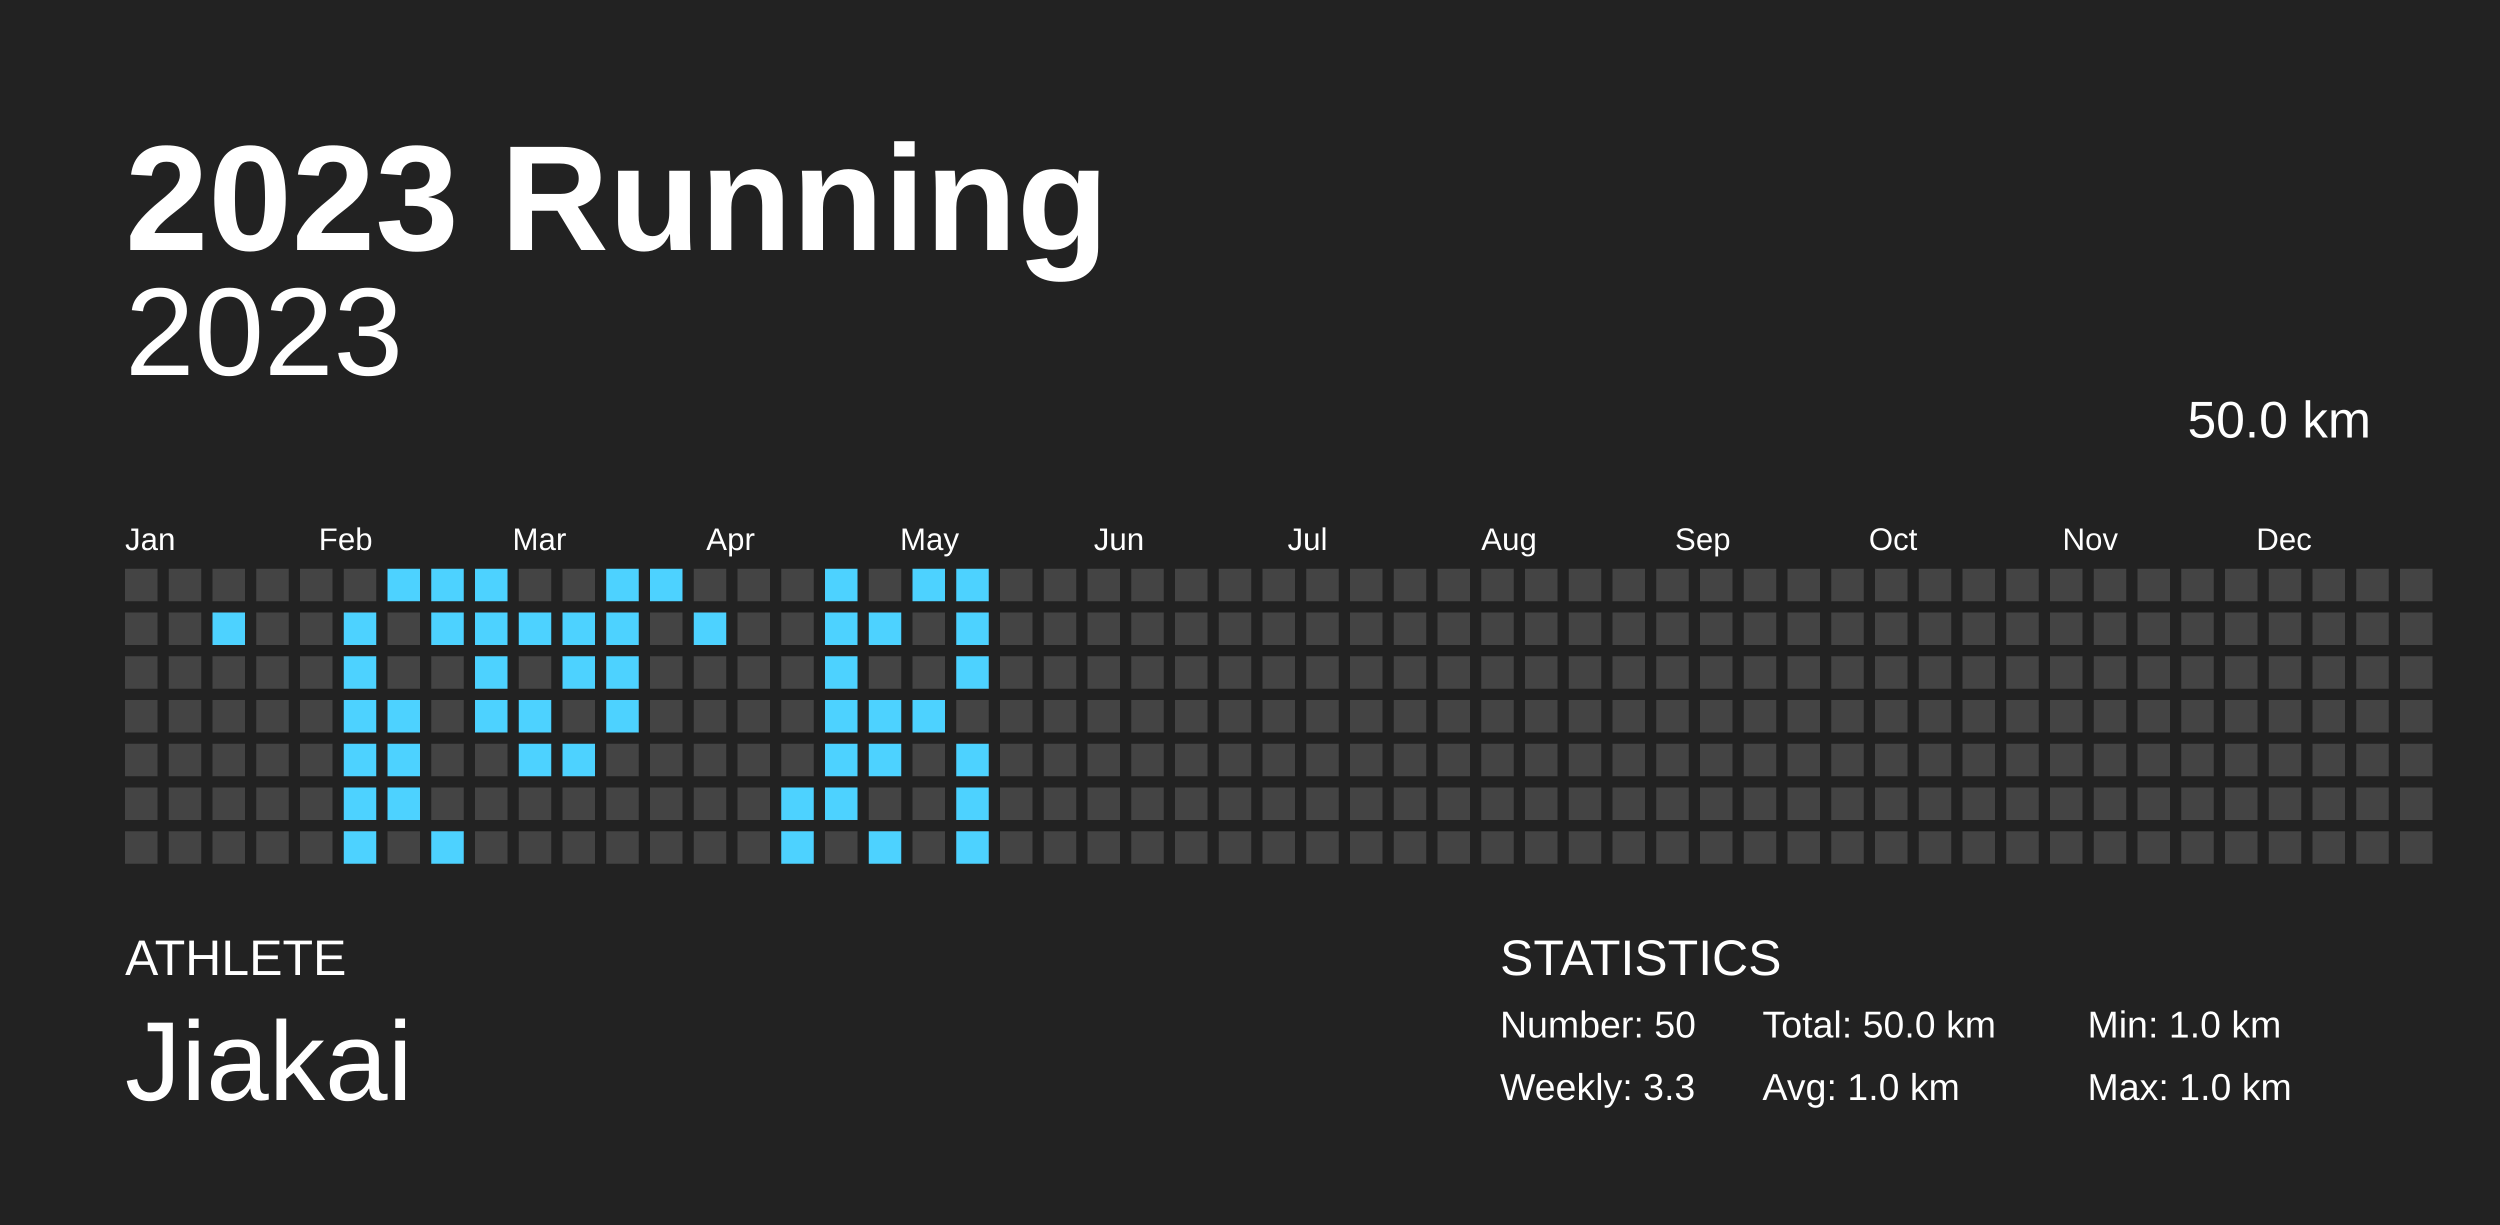
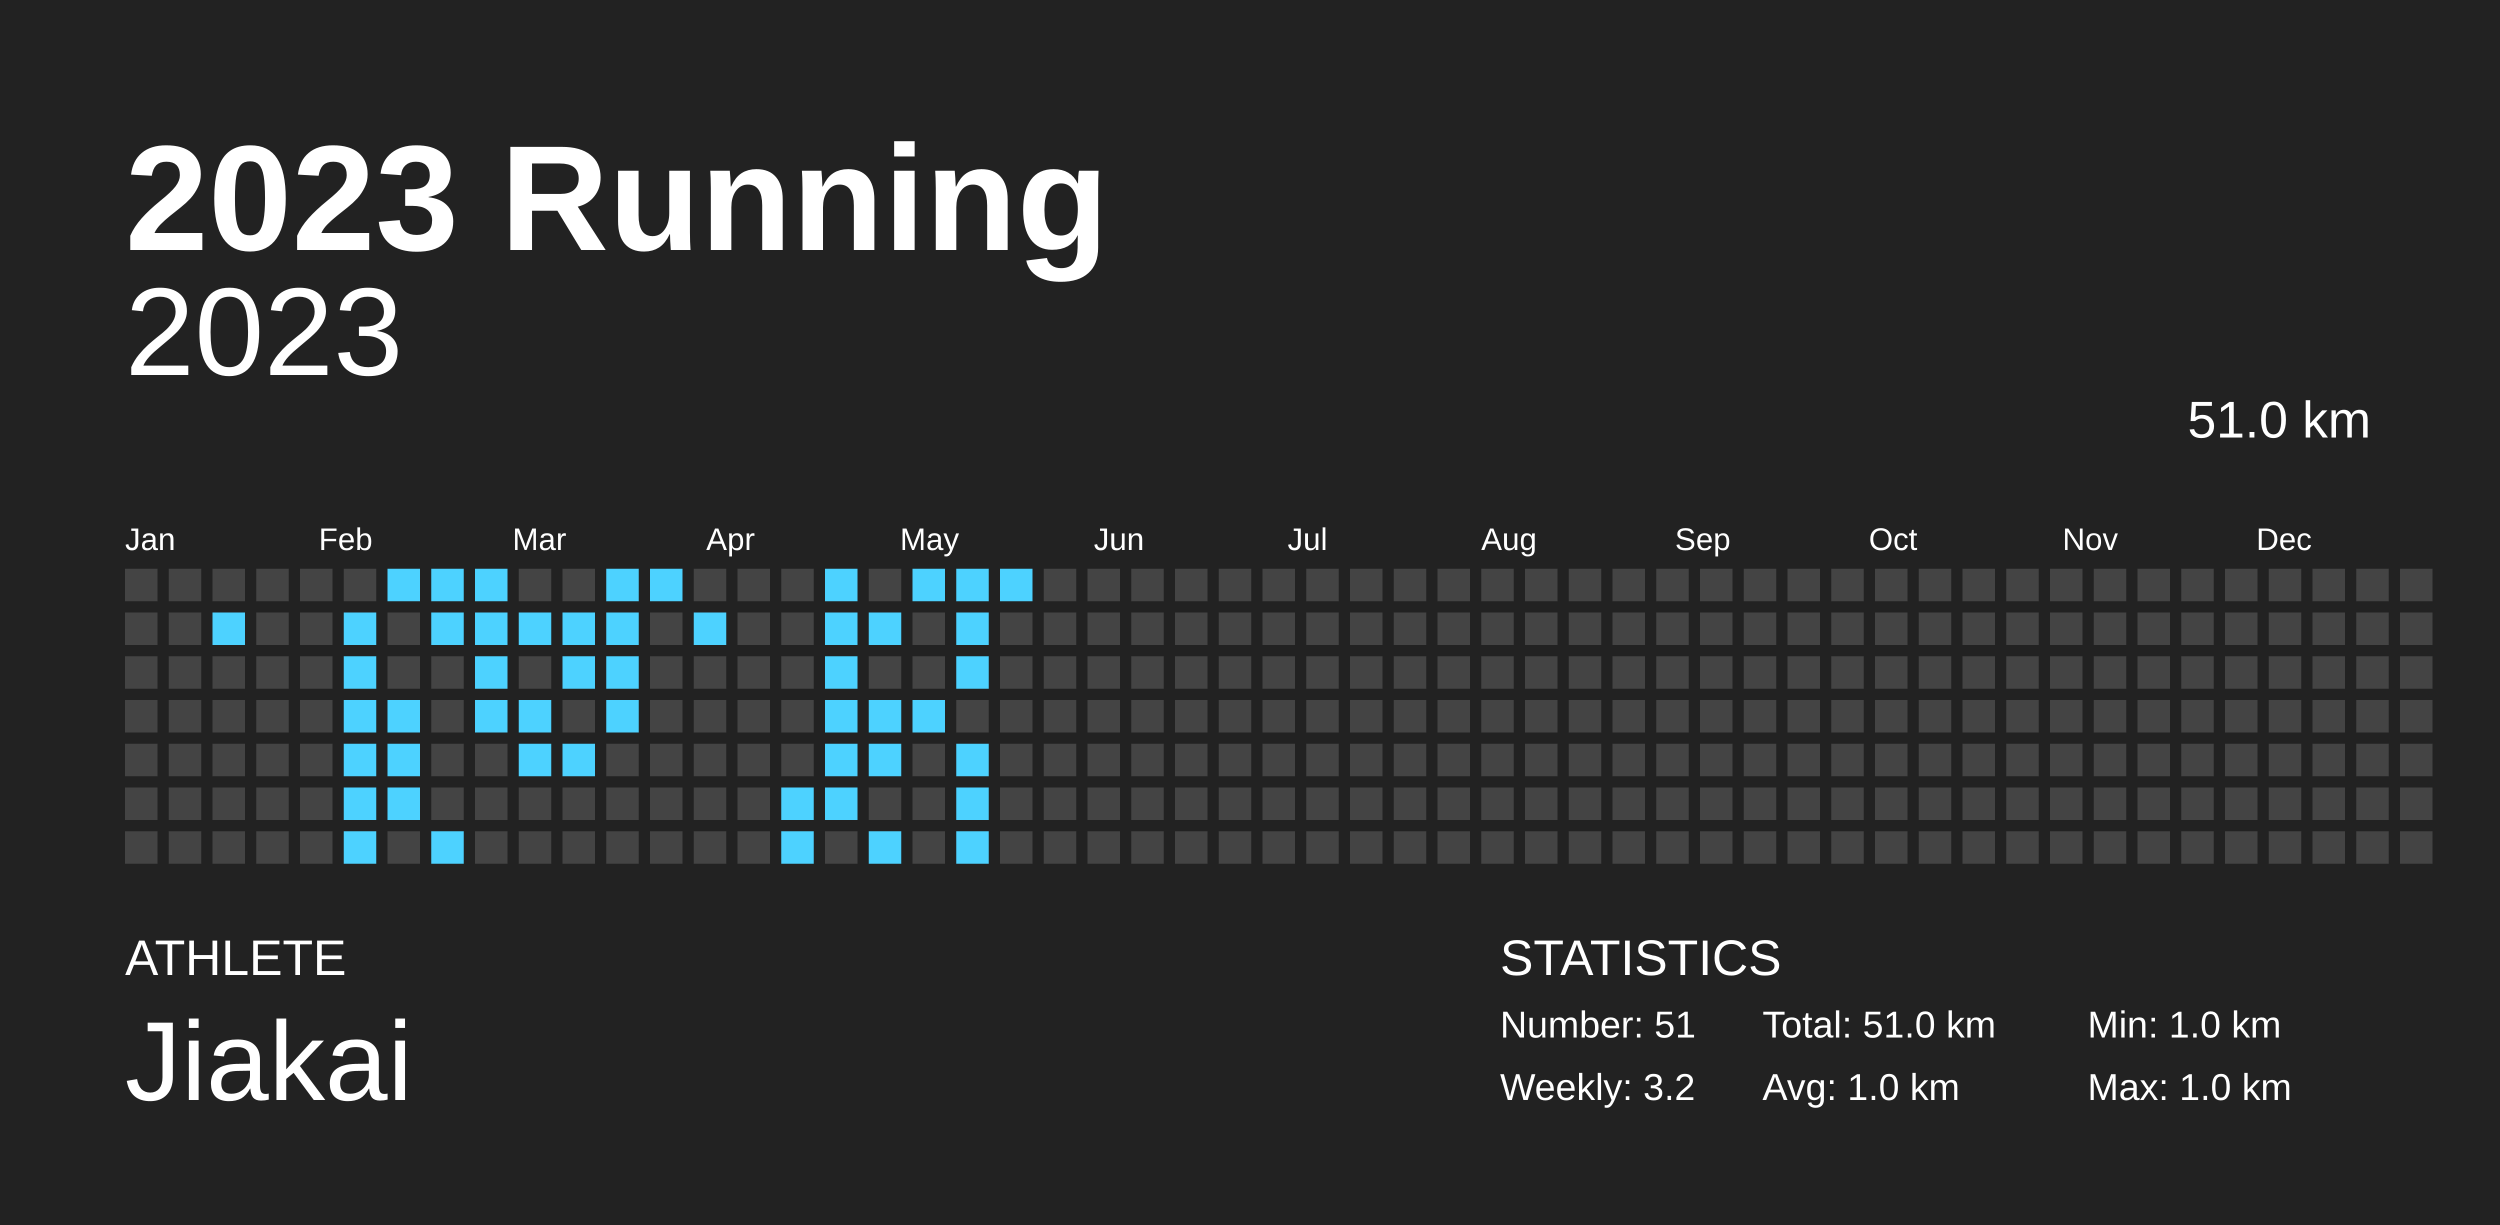
<svg xmlns="http://www.w3.org/2000/svg" baseProfile="full" height="98mm" version="1.1" viewBox="0,0,200,98" width="200mm">
  <defs />
  <rect fill="#222222" height="98" width="200" x="0" y="0" />
  <text fill="#FFFFFF" style="font-size:12px; font-family:Arial; font-weight:bold;" x="10" y="20">2023 Running</text>
  <text fill="#FFFFFF" style="font-size:4px; font-family:Arial" x="10" y="78">ATHLETE</text>
  <text fill="#FFFFFF" style="font-size:9px; font-family:Arial" x="10" y="88">Jiakai</text>
  <text fill="#FFFFFF" style="font-size:4px; font-family:Arial" x="120" y="78">STATISTICS</text>
-   <text fill="#FFFFFF" style="font-size:3px; font-family:Arial" x="120" y="83">Number: 50</text>
-   <text fill="#FFFFFF" style="font-size:3px; font-family:Arial" x="120" y="88">Weekly: 3.3</text>
-   <text fill="#FFFFFF" style="font-size:3px; font-family:Arial" x="141" y="83">Total: 50.0 km</text>
+   <text fill="#FFFFFF" style="font-size:3px; font-family:Arial" x="120" y="83">Number: 51</text>
+   <text fill="#FFFFFF" style="font-size:3px; font-family:Arial" x="120" y="88">Weekly: 3.2</text>
+   <text fill="#FFFFFF" style="font-size:3px; font-family:Arial" x="141" y="83">Total: 51.0 km</text>
  <text fill="#FFFFFF" style="font-size:3px; font-family:Arial" x="141" y="88">Avg: 1.0 km</text>
  <text fill="#FFFFFF" style="font-size:3px; font-family:Arial" x="167" y="83">Min: 1.0 km</text>
  <text fill="#FFFFFF" style="font-size:3px; font-family:Arial" x="167" y="88">Max: 1.0 km</text>
  <text alignment-baseline="hanging" fill="#FFFFFF" style="font-size:10.0px; font-family:Arial;" x="10" y="30">2023</text>
-   <text alignment-baseline="hanging" fill="#FFFFFF" style="font-size:4.125px; font-family:Arial;" x="175" y="35">50.0 km</text>
+   <text alignment-baseline="hanging" fill="#FFFFFF" style="font-size:4.125px; font-family:Arial;" x="175" y="35">51.0 km</text>
  <text fill="#FFFFFF" style="font-size:2.5px; font-family:Arial" x="10.0" y="44">Jan</text>
  <text fill="#FFFFFF" style="font-size:2.5px; font-family:Arial" x="25.5" y="44">Feb</text>
  <text fill="#FFFFFF" style="font-size:2.5px; font-family:Arial" x="41.0" y="44">Mar</text>
  <text fill="#FFFFFF" style="font-size:2.5px; font-family:Arial" x="56.5" y="44">Apr</text>
  <text fill="#FFFFFF" style="font-size:2.5px; font-family:Arial" x="72.0" y="44">May</text>
  <text fill="#FFFFFF" style="font-size:2.5px; font-family:Arial" x="87.5" y="44">Jun</text>
  <text fill="#FFFFFF" style="font-size:2.5px; font-family:Arial" x="103.0" y="44">Jul</text>
  <text fill="#FFFFFF" style="font-size:2.5px; font-family:Arial" x="118.5" y="44">Aug</text>
  <text fill="#FFFFFF" style="font-size:2.5px; font-family:Arial" x="134.0" y="44">Sep</text>
  <text fill="#FFFFFF" style="font-size:2.5px; font-family:Arial" x="149.5" y="44">Oct</text>
  <text fill="#FFFFFF" style="font-size:2.5px; font-family:Arial" x="165.0" y="44">Nov</text>
  <text fill="#FFFFFF" style="font-size:2.5px; font-family:Arial" x="180.5" y="44">Dec</text>
  <rect fill="#444444" height="2.6" width="2.6" x="10.0" y="45.5" />
  <rect fill="#444444" height="2.6" width="2.6" x="10.0" y="49.0" />
  <rect fill="#444444" height="2.6" width="2.6" x="10.0" y="52.5" />
  <rect fill="#444444" height="2.6" width="2.6" x="10.0" y="56.0" />
  <rect fill="#444444" height="2.6" width="2.6" x="10.0" y="59.5" />
  <rect fill="#444444" height="2.6" width="2.6" x="10.0" y="63.0" />
  <rect fill="#444444" height="2.6" width="2.6" x="10.0" y="66.5" />
  <rect fill="#444444" height="2.6" width="2.6" x="13.5" y="45.5" />
  <rect fill="#444444" height="2.6" width="2.6" x="13.5" y="49.0" />
  <rect fill="#444444" height="2.6" width="2.6" x="13.5" y="52.5" />
  <rect fill="#444444" height="2.6" width="2.6" x="13.5" y="56.0" />
  <rect fill="#444444" height="2.6" width="2.6" x="13.5" y="59.5" />
  <rect fill="#444444" height="2.6" width="2.6" x="13.5" y="63.0" />
  <rect fill="#444444" height="2.6" width="2.6" x="13.5" y="66.5" />
  <rect fill="#444444" height="2.6" width="2.6" x="17.0" y="45.5" />
  <rect fill="#4DD2FF" height="2.6" width="2.6" x="17.0" y="49.0" />
  <rect fill="#444444" height="2.6" width="2.6" x="17.0" y="52.5" />
  <rect fill="#444444" height="2.6" width="2.6" x="17.0" y="56.0" />
  <rect fill="#444444" height="2.6" width="2.6" x="17.0" y="59.5" />
  <rect fill="#444444" height="2.6" width="2.6" x="17.0" y="63.0" />
  <rect fill="#444444" height="2.6" width="2.6" x="17.0" y="66.5" />
  <rect fill="#444444" height="2.6" width="2.6" x="20.5" y="45.5" />
  <rect fill="#444444" height="2.6" width="2.6" x="20.5" y="49.0" />
  <rect fill="#444444" height="2.6" width="2.6" x="20.5" y="52.5" />
  <rect fill="#444444" height="2.6" width="2.6" x="20.5" y="56.0" />
  <rect fill="#444444" height="2.6" width="2.6" x="20.5" y="59.5" />
  <rect fill="#444444" height="2.6" width="2.6" x="20.5" y="63.0" />
  <rect fill="#444444" height="2.6" width="2.6" x="20.5" y="66.5" />
  <rect fill="#444444" height="2.6" width="2.6" x="24.0" y="45.5" />
  <rect fill="#444444" height="2.6" width="2.6" x="24.0" y="49.0" />
  <rect fill="#444444" height="2.6" width="2.6" x="24.0" y="52.5" />
  <rect fill="#444444" height="2.6" width="2.6" x="24.0" y="56.0" />
  <rect fill="#444444" height="2.6" width="2.6" x="24.0" y="59.5" />
  <rect fill="#444444" height="2.6" width="2.6" x="24.0" y="63.0" />
  <rect fill="#444444" height="2.6" width="2.6" x="24.0" y="66.5" />
  <rect fill="#444444" height="2.6" width="2.6" x="27.5" y="45.5" />
  <rect fill="#4DD2FF" height="2.6" width="2.6" x="27.5" y="49.0" />
  <rect fill="#4DD2FF" height="2.6" width="2.6" x="27.5" y="52.5" />
  <rect fill="#4DD2FF" height="2.6" width="2.6" x="27.5" y="56.0" />
  <rect fill="#4DD2FF" height="2.6" width="2.6" x="27.5" y="59.5" />
  <rect fill="#4DD2FF" height="2.6" width="2.6" x="27.5" y="63.0" />
  <rect fill="#4DD2FF" height="2.6" width="2.6" x="27.5" y="66.5" />
  <rect fill="#4DD2FF" height="2.6" width="2.6" x="31.0" y="45.5" />
  <rect fill="#444444" height="2.6" width="2.6" x="31.0" y="49.0" />
  <rect fill="#444444" height="2.6" width="2.6" x="31.0" y="52.5" />
  <rect fill="#4DD2FF" height="2.6" width="2.6" x="31.0" y="56.0" />
  <rect fill="#4DD2FF" height="2.6" width="2.6" x="31.0" y="59.5" />
  <rect fill="#4DD2FF" height="2.6" width="2.6" x="31.0" y="63.0" />
  <rect fill="#444444" height="2.6" width="2.6" x="31.0" y="66.5" />
  <rect fill="#4DD2FF" height="2.6" width="2.6" x="34.5" y="45.5" />
  <rect fill="#4DD2FF" height="2.6" width="2.6" x="34.5" y="49.0" />
  <rect fill="#444444" height="2.6" width="2.6" x="34.5" y="52.5" />
  <rect fill="#444444" height="2.6" width="2.6" x="34.5" y="56.0" />
  <rect fill="#444444" height="2.6" width="2.6" x="34.5" y="59.5" />
  <rect fill="#444444" height="2.6" width="2.6" x="34.5" y="63.0" />
  <rect fill="#4DD2FF" height="2.6" width="2.6" x="34.5" y="66.5" />
  <rect fill="#4DD2FF" height="2.6" width="2.6" x="38.0" y="45.5" />
  <rect fill="#4DD2FF" height="2.6" width="2.6" x="38.0" y="49.0" />
  <rect fill="#4DD2FF" height="2.6" width="2.6" x="38.0" y="52.5" />
  <rect fill="#4DD2FF" height="2.6" width="2.6" x="38.0" y="56.0" />
  <rect fill="#444444" height="2.6" width="2.6" x="38.0" y="59.5" />
  <rect fill="#444444" height="2.6" width="2.6" x="38.0" y="63.0" />
  <rect fill="#444444" height="2.6" width="2.6" x="38.0" y="66.5" />
  <rect fill="#444444" height="2.6" width="2.6" x="41.5" y="45.5" />
  <rect fill="#4DD2FF" height="2.6" width="2.6" x="41.5" y="49.0" />
  <rect fill="#444444" height="2.6" width="2.6" x="41.5" y="52.5" />
  <rect fill="#4DD2FF" height="2.6" width="2.6" x="41.5" y="56.0" />
  <rect fill="#4DD2FF" height="2.6" width="2.6" x="41.5" y="59.5" />
  <rect fill="#444444" height="2.6" width="2.6" x="41.5" y="63.0" />
  <rect fill="#444444" height="2.6" width="2.6" x="41.5" y="66.5" />
  <rect fill="#444444" height="2.6" width="2.6" x="45.0" y="45.5" />
  <rect fill="#4DD2FF" height="2.6" width="2.6" x="45.0" y="49.0" />
  <rect fill="#4DD2FF" height="2.6" width="2.6" x="45.0" y="52.5" />
  <rect fill="#444444" height="2.6" width="2.6" x="45.0" y="56.0" />
  <rect fill="#4DD2FF" height="2.6" width="2.6" x="45.0" y="59.5" />
  <rect fill="#444444" height="2.6" width="2.6" x="45.0" y="63.0" />
  <rect fill="#444444" height="2.6" width="2.6" x="45.0" y="66.5" />
  <rect fill="#4DD2FF" height="2.6" width="2.6" x="48.5" y="45.5" />
  <rect fill="#4DD2FF" height="2.6" width="2.6" x="48.5" y="49.0" />
  <rect fill="#4DD2FF" height="2.6" width="2.6" x="48.5" y="52.5" />
  <rect fill="#4DD2FF" height="2.6" width="2.6" x="48.5" y="56.0" />
  <rect fill="#444444" height="2.6" width="2.6" x="48.5" y="59.5" />
  <rect fill="#444444" height="2.6" width="2.6" x="48.5" y="63.0" />
  <rect fill="#444444" height="2.6" width="2.6" x="48.5" y="66.5" />
  <rect fill="#4DD2FF" height="2.6" width="2.6" x="52.0" y="45.5" />
  <rect fill="#444444" height="2.6" width="2.6" x="52.0" y="49.0" />
  <rect fill="#444444" height="2.6" width="2.6" x="52.0" y="52.5" />
  <rect fill="#444444" height="2.6" width="2.6" x="52.0" y="56.0" />
  <rect fill="#444444" height="2.6" width="2.6" x="52.0" y="59.5" />
  <rect fill="#444444" height="2.6" width="2.6" x="52.0" y="63.0" />
  <rect fill="#444444" height="2.6" width="2.6" x="52.0" y="66.5" />
  <rect fill="#444444" height="2.6" width="2.6" x="55.5" y="45.5" />
  <rect fill="#4DD2FF" height="2.6" width="2.6" x="55.5" y="49.0" />
  <rect fill="#444444" height="2.6" width="2.6" x="55.5" y="52.5" />
  <rect fill="#444444" height="2.6" width="2.6" x="55.5" y="56.0" />
  <rect fill="#444444" height="2.6" width="2.6" x="55.5" y="59.5" />
  <rect fill="#444444" height="2.6" width="2.6" x="55.5" y="63.0" />
  <rect fill="#444444" height="2.6" width="2.6" x="55.5" y="66.5" />
  <rect fill="#444444" height="2.6" width="2.6" x="59.0" y="45.5" />
  <rect fill="#444444" height="2.6" width="2.6" x="59.0" y="49.0" />
  <rect fill="#444444" height="2.6" width="2.6" x="59.0" y="52.5" />
  <rect fill="#444444" height="2.6" width="2.6" x="59.0" y="56.0" />
  <rect fill="#444444" height="2.6" width="2.6" x="59.0" y="59.5" />
  <rect fill="#444444" height="2.6" width="2.6" x="59.0" y="63.0" />
  <rect fill="#444444" height="2.6" width="2.6" x="59.0" y="66.5" />
  <rect fill="#444444" height="2.6" width="2.6" x="62.5" y="45.5" />
  <rect fill="#444444" height="2.6" width="2.6" x="62.5" y="49.0" />
  <rect fill="#444444" height="2.6" width="2.6" x="62.5" y="52.5" />
  <rect fill="#444444" height="2.6" width="2.6" x="62.5" y="56.0" />
  <rect fill="#444444" height="2.6" width="2.6" x="62.5" y="59.5" />
  <rect fill="#4DD2FF" height="2.6" width="2.6" x="62.5" y="63.0" />
  <rect fill="#4DD2FF" height="2.6" width="2.6" x="62.5" y="66.5" />
  <rect fill="#4DD2FF" height="2.6" width="2.6" x="66.0" y="45.5" />
  <rect fill="#4DD2FF" height="2.6" width="2.6" x="66.0" y="49.0" />
  <rect fill="#4DD2FF" height="2.6" width="2.6" x="66.0" y="52.5" />
  <rect fill="#4DD2FF" height="2.6" width="2.6" x="66.0" y="56.0" />
  <rect fill="#4DD2FF" height="2.6" width="2.6" x="66.0" y="59.5" />
  <rect fill="#4DD2FF" height="2.6" width="2.6" x="66.0" y="63.0" />
  <rect fill="#444444" height="2.6" width="2.6" x="66.0" y="66.5" />
  <rect fill="#444444" height="2.6" width="2.6" x="69.5" y="45.5" />
  <rect fill="#4DD2FF" height="2.6" width="2.6" x="69.5" y="49.0" />
  <rect fill="#444444" height="2.6" width="2.6" x="69.5" y="52.5" />
  <rect fill="#4DD2FF" height="2.6" width="2.6" x="69.5" y="56.0" />
  <rect fill="#4DD2FF" height="2.6" width="2.6" x="69.5" y="59.5" />
  <rect fill="#444444" height="2.6" width="2.6" x="69.5" y="63.0" />
  <rect fill="#4DD2FF" height="2.6" width="2.6" x="69.5" y="66.5" />
  <rect fill="#4DD2FF" height="2.6" width="2.6" x="73.0" y="45.5" />
  <rect fill="#444444" height="2.6" width="2.6" x="73.0" y="49.0" />
  <rect fill="#444444" height="2.6" width="2.6" x="73.0" y="52.5" />
  <rect fill="#4DD2FF" height="2.6" width="2.6" x="73.0" y="56.0" />
  <rect fill="#444444" height="2.6" width="2.6" x="73.0" y="59.5" />
  <rect fill="#444444" height="2.6" width="2.6" x="73.0" y="63.0" />
  <rect fill="#444444" height="2.6" width="2.6" x="73.0" y="66.5" />
  <rect fill="#4DD2FF" height="2.6" width="2.6" x="76.5" y="45.5" />
  <rect fill="#4DD2FF" height="2.6" width="2.6" x="76.5" y="49.0" />
  <rect fill="#4DD2FF" height="2.6" width="2.6" x="76.5" y="52.5" />
  <rect fill="#444444" height="2.6" width="2.6" x="76.5" y="56.0" />
  <rect fill="#4DD2FF" height="2.6" width="2.6" x="76.5" y="59.5" />
  <rect fill="#4DD2FF" height="2.6" width="2.6" x="76.5" y="63.0" />
  <rect fill="#4DD2FF" height="2.6" width="2.6" x="76.5" y="66.5" />
-   <rect fill="#444444" height="2.6" width="2.6" x="80.0" y="45.5" />
+   <rect fill="#4DD2FF" height="2.6" width="2.6" x="80.0" y="45.5" />
  <rect fill="#444444" height="2.6" width="2.6" x="80.0" y="49.0" />
  <rect fill="#444444" height="2.6" width="2.6" x="80.0" y="52.5" />
  <rect fill="#444444" height="2.6" width="2.6" x="80.0" y="56.0" />
  <rect fill="#444444" height="2.6" width="2.6" x="80.0" y="59.5" />
  <rect fill="#444444" height="2.6" width="2.6" x="80.0" y="63.0" />
  <rect fill="#444444" height="2.6" width="2.6" x="80.0" y="66.5" />
  <rect fill="#444444" height="2.6" width="2.6" x="83.5" y="45.5" />
  <rect fill="#444444" height="2.6" width="2.6" x="83.5" y="49.0" />
  <rect fill="#444444" height="2.6" width="2.6" x="83.5" y="52.5" />
  <rect fill="#444444" height="2.6" width="2.6" x="83.5" y="56.0" />
  <rect fill="#444444" height="2.6" width="2.6" x="83.5" y="59.5" />
  <rect fill="#444444" height="2.6" width="2.6" x="83.5" y="63.0" />
  <rect fill="#444444" height="2.6" width="2.6" x="83.5" y="66.5" />
  <rect fill="#444444" height="2.6" width="2.6" x="87.0" y="45.5" />
  <rect fill="#444444" height="2.6" width="2.6" x="87.0" y="49.0" />
  <rect fill="#444444" height="2.6" width="2.6" x="87.0" y="52.5" />
  <rect fill="#444444" height="2.6" width="2.6" x="87.0" y="56.0" />
  <rect fill="#444444" height="2.6" width="2.6" x="87.0" y="59.5" />
  <rect fill="#444444" height="2.6" width="2.6" x="87.0" y="63.0" />
  <rect fill="#444444" height="2.6" width="2.6" x="87.0" y="66.5" />
  <rect fill="#444444" height="2.6" width="2.6" x="90.5" y="45.5" />
  <rect fill="#444444" height="2.6" width="2.6" x="90.5" y="49.0" />
  <rect fill="#444444" height="2.6" width="2.6" x="90.5" y="52.5" />
  <rect fill="#444444" height="2.6" width="2.6" x="90.5" y="56.0" />
  <rect fill="#444444" height="2.6" width="2.6" x="90.5" y="59.5" />
  <rect fill="#444444" height="2.6" width="2.6" x="90.5" y="63.0" />
  <rect fill="#444444" height="2.6" width="2.6" x="90.5" y="66.5" />
  <rect fill="#444444" height="2.6" width="2.6" x="94.0" y="45.5" />
  <rect fill="#444444" height="2.6" width="2.6" x="94.0" y="49.0" />
  <rect fill="#444444" height="2.6" width="2.6" x="94.0" y="52.5" />
  <rect fill="#444444" height="2.6" width="2.6" x="94.0" y="56.0" />
  <rect fill="#444444" height="2.6" width="2.6" x="94.0" y="59.5" />
  <rect fill="#444444" height="2.6" width="2.6" x="94.0" y="63.0" />
  <rect fill="#444444" height="2.6" width="2.6" x="94.0" y="66.5" />
  <rect fill="#444444" height="2.6" width="2.6" x="97.5" y="45.5" />
  <rect fill="#444444" height="2.6" width="2.6" x="97.5" y="49.0" />
  <rect fill="#444444" height="2.6" width="2.6" x="97.5" y="52.5" />
  <rect fill="#444444" height="2.6" width="2.6" x="97.5" y="56.0" />
  <rect fill="#444444" height="2.6" width="2.6" x="97.5" y="59.5" />
  <rect fill="#444444" height="2.6" width="2.6" x="97.5" y="63.0" />
  <rect fill="#444444" height="2.6" width="2.6" x="97.5" y="66.5" />
  <rect fill="#444444" height="2.6" width="2.6" x="101.0" y="45.5" />
  <rect fill="#444444" height="2.6" width="2.6" x="101.0" y="49.0" />
  <rect fill="#444444" height="2.6" width="2.6" x="101.0" y="52.5" />
  <rect fill="#444444" height="2.6" width="2.6" x="101.0" y="56.0" />
  <rect fill="#444444" height="2.6" width="2.6" x="101.0" y="59.5" />
  <rect fill="#444444" height="2.6" width="2.6" x="101.0" y="63.0" />
  <rect fill="#444444" height="2.6" width="2.6" x="101.0" y="66.5" />
  <rect fill="#444444" height="2.6" width="2.6" x="104.5" y="45.5" />
  <rect fill="#444444" height="2.6" width="2.6" x="104.5" y="49.0" />
  <rect fill="#444444" height="2.6" width="2.6" x="104.5" y="52.5" />
  <rect fill="#444444" height="2.6" width="2.6" x="104.5" y="56.0" />
  <rect fill="#444444" height="2.6" width="2.6" x="104.5" y="59.5" />
  <rect fill="#444444" height="2.6" width="2.6" x="104.5" y="63.0" />
  <rect fill="#444444" height="2.6" width="2.6" x="104.5" y="66.5" />
  <rect fill="#444444" height="2.6" width="2.6" x="108.0" y="45.5" />
  <rect fill="#444444" height="2.6" width="2.6" x="108.0" y="49.0" />
  <rect fill="#444444" height="2.6" width="2.6" x="108.0" y="52.5" />
  <rect fill="#444444" height="2.6" width="2.6" x="108.0" y="56.0" />
  <rect fill="#444444" height="2.6" width="2.6" x="108.0" y="59.5" />
  <rect fill="#444444" height="2.6" width="2.6" x="108.0" y="63.0" />
  <rect fill="#444444" height="2.6" width="2.6" x="108.0" y="66.5" />
  <rect fill="#444444" height="2.6" width="2.6" x="111.5" y="45.5" />
  <rect fill="#444444" height="2.6" width="2.6" x="111.5" y="49.0" />
  <rect fill="#444444" height="2.6" width="2.6" x="111.5" y="52.5" />
  <rect fill="#444444" height="2.6" width="2.6" x="111.5" y="56.0" />
  <rect fill="#444444" height="2.6" width="2.6" x="111.5" y="59.5" />
  <rect fill="#444444" height="2.6" width="2.6" x="111.5" y="63.0" />
  <rect fill="#444444" height="2.6" width="2.6" x="111.5" y="66.5" />
  <rect fill="#444444" height="2.6" width="2.6" x="115.0" y="45.5" />
  <rect fill="#444444" height="2.6" width="2.6" x="115.0" y="49.0" />
  <rect fill="#444444" height="2.6" width="2.6" x="115.0" y="52.5" />
  <rect fill="#444444" height="2.6" width="2.6" x="115.0" y="56.0" />
  <rect fill="#444444" height="2.6" width="2.6" x="115.0" y="59.5" />
  <rect fill="#444444" height="2.6" width="2.6" x="115.0" y="63.0" />
  <rect fill="#444444" height="2.6" width="2.6" x="115.0" y="66.5" />
  <rect fill="#444444" height="2.6" width="2.6" x="118.5" y="45.5" />
  <rect fill="#444444" height="2.6" width="2.6" x="118.5" y="49.0" />
  <rect fill="#444444" height="2.6" width="2.6" x="118.5" y="52.5" />
  <rect fill="#444444" height="2.6" width="2.6" x="118.5" y="56.0" />
  <rect fill="#444444" height="2.6" width="2.6" x="118.5" y="59.5" />
  <rect fill="#444444" height="2.6" width="2.6" x="118.5" y="63.0" />
  <rect fill="#444444" height="2.6" width="2.6" x="118.5" y="66.5" />
  <rect fill="#444444" height="2.6" width="2.6" x="122.0" y="45.5" />
  <rect fill="#444444" height="2.6" width="2.6" x="122.0" y="49.0" />
  <rect fill="#444444" height="2.6" width="2.6" x="122.0" y="52.5" />
  <rect fill="#444444" height="2.6" width="2.6" x="122.0" y="56.0" />
  <rect fill="#444444" height="2.6" width="2.6" x="122.0" y="59.5" />
  <rect fill="#444444" height="2.6" width="2.6" x="122.0" y="63.0" />
  <rect fill="#444444" height="2.6" width="2.6" x="122.0" y="66.5" />
  <rect fill="#444444" height="2.6" width="2.6" x="125.5" y="45.5" />
  <rect fill="#444444" height="2.6" width="2.6" x="125.5" y="49.0" />
  <rect fill="#444444" height="2.6" width="2.6" x="125.5" y="52.5" />
  <rect fill="#444444" height="2.6" width="2.6" x="125.5" y="56.0" />
  <rect fill="#444444" height="2.6" width="2.6" x="125.5" y="59.5" />
  <rect fill="#444444" height="2.6" width="2.6" x="125.5" y="63.0" />
  <rect fill="#444444" height="2.6" width="2.6" x="125.5" y="66.5" />
  <rect fill="#444444" height="2.6" width="2.6" x="129.0" y="45.5" />
  <rect fill="#444444" height="2.6" width="2.6" x="129.0" y="49.0" />
  <rect fill="#444444" height="2.6" width="2.6" x="129.0" y="52.5" />
  <rect fill="#444444" height="2.6" width="2.6" x="129.0" y="56.0" />
  <rect fill="#444444" height="2.6" width="2.6" x="129.0" y="59.5" />
  <rect fill="#444444" height="2.6" width="2.6" x="129.0" y="63.0" />
  <rect fill="#444444" height="2.6" width="2.6" x="129.0" y="66.5" />
  <rect fill="#444444" height="2.6" width="2.6" x="132.5" y="45.5" />
  <rect fill="#444444" height="2.6" width="2.6" x="132.5" y="49.0" />
  <rect fill="#444444" height="2.6" width="2.6" x="132.5" y="52.5" />
  <rect fill="#444444" height="2.6" width="2.6" x="132.5" y="56.0" />
  <rect fill="#444444" height="2.6" width="2.6" x="132.5" y="59.5" />
  <rect fill="#444444" height="2.6" width="2.6" x="132.5" y="63.0" />
  <rect fill="#444444" height="2.6" width="2.6" x="132.5" y="66.5" />
  <rect fill="#444444" height="2.6" width="2.6" x="136.0" y="45.5" />
  <rect fill="#444444" height="2.6" width="2.6" x="136.0" y="49.0" />
  <rect fill="#444444" height="2.6" width="2.6" x="136.0" y="52.5" />
  <rect fill="#444444" height="2.6" width="2.6" x="136.0" y="56.0" />
  <rect fill="#444444" height="2.6" width="2.6" x="136.0" y="59.5" />
  <rect fill="#444444" height="2.6" width="2.6" x="136.0" y="63.0" />
  <rect fill="#444444" height="2.6" width="2.6" x="136.0" y="66.5" />
  <rect fill="#444444" height="2.6" width="2.6" x="139.5" y="45.5" />
  <rect fill="#444444" height="2.6" width="2.6" x="139.5" y="49.0" />
  <rect fill="#444444" height="2.6" width="2.6" x="139.5" y="52.5" />
  <rect fill="#444444" height="2.6" width="2.6" x="139.5" y="56.0" />
  <rect fill="#444444" height="2.6" width="2.6" x="139.5" y="59.5" />
  <rect fill="#444444" height="2.6" width="2.6" x="139.5" y="63.0" />
  <rect fill="#444444" height="2.6" width="2.6" x="139.5" y="66.5" />
  <rect fill="#444444" height="2.6" width="2.6" x="143.0" y="45.5" />
  <rect fill="#444444" height="2.6" width="2.6" x="143.0" y="49.0" />
  <rect fill="#444444" height="2.6" width="2.6" x="143.0" y="52.5" />
  <rect fill="#444444" height="2.6" width="2.6" x="143.0" y="56.0" />
  <rect fill="#444444" height="2.6" width="2.6" x="143.0" y="59.5" />
  <rect fill="#444444" height="2.6" width="2.6" x="143.0" y="63.0" />
  <rect fill="#444444" height="2.6" width="2.6" x="143.0" y="66.5" />
  <rect fill="#444444" height="2.6" width="2.6" x="146.5" y="45.5" />
  <rect fill="#444444" height="2.6" width="2.6" x="146.5" y="49.0" />
  <rect fill="#444444" height="2.6" width="2.6" x="146.5" y="52.5" />
  <rect fill="#444444" height="2.6" width="2.6" x="146.5" y="56.0" />
  <rect fill="#444444" height="2.6" width="2.6" x="146.5" y="59.5" />
  <rect fill="#444444" height="2.6" width="2.6" x="146.5" y="63.0" />
  <rect fill="#444444" height="2.6" width="2.6" x="146.5" y="66.5" />
  <rect fill="#444444" height="2.6" width="2.6" x="150.0" y="45.5" />
  <rect fill="#444444" height="2.6" width="2.6" x="150.0" y="49.0" />
  <rect fill="#444444" height="2.6" width="2.6" x="150.0" y="52.5" />
  <rect fill="#444444" height="2.6" width="2.6" x="150.0" y="56.0" />
  <rect fill="#444444" height="2.6" width="2.6" x="150.0" y="59.5" />
  <rect fill="#444444" height="2.6" width="2.6" x="150.0" y="63.0" />
  <rect fill="#444444" height="2.6" width="2.6" x="150.0" y="66.5" />
  <rect fill="#444444" height="2.6" width="2.6" x="153.5" y="45.5" />
  <rect fill="#444444" height="2.6" width="2.6" x="153.5" y="49.0" />
  <rect fill="#444444" height="2.6" width="2.6" x="153.5" y="52.5" />
  <rect fill="#444444" height="2.6" width="2.6" x="153.5" y="56.0" />
  <rect fill="#444444" height="2.6" width="2.6" x="153.5" y="59.5" />
  <rect fill="#444444" height="2.6" width="2.6" x="153.5" y="63.0" />
  <rect fill="#444444" height="2.6" width="2.6" x="153.5" y="66.5" />
  <rect fill="#444444" height="2.6" width="2.6" x="157.0" y="45.5" />
  <rect fill="#444444" height="2.6" width="2.6" x="157.0" y="49.0" />
  <rect fill="#444444" height="2.6" width="2.6" x="157.0" y="52.5" />
  <rect fill="#444444" height="2.6" width="2.6" x="157.0" y="56.0" />
  <rect fill="#444444" height="2.6" width="2.6" x="157.0" y="59.5" />
  <rect fill="#444444" height="2.6" width="2.6" x="157.0" y="63.0" />
  <rect fill="#444444" height="2.6" width="2.6" x="157.0" y="66.5" />
  <rect fill="#444444" height="2.6" width="2.6" x="160.5" y="45.5" />
  <rect fill="#444444" height="2.6" width="2.6" x="160.5" y="49.0" />
  <rect fill="#444444" height="2.6" width="2.6" x="160.5" y="52.5" />
  <rect fill="#444444" height="2.6" width="2.6" x="160.5" y="56.0" />
  <rect fill="#444444" height="2.6" width="2.6" x="160.5" y="59.5" />
  <rect fill="#444444" height="2.6" width="2.6" x="160.5" y="63.0" />
  <rect fill="#444444" height="2.6" width="2.6" x="160.5" y="66.5" />
  <rect fill="#444444" height="2.6" width="2.6" x="164.0" y="45.5" />
  <rect fill="#444444" height="2.6" width="2.6" x="164.0" y="49.0" />
  <rect fill="#444444" height="2.6" width="2.6" x="164.0" y="52.5" />
  <rect fill="#444444" height="2.6" width="2.6" x="164.0" y="56.0" />
  <rect fill="#444444" height="2.6" width="2.6" x="164.0" y="59.5" />
  <rect fill="#444444" height="2.6" width="2.6" x="164.0" y="63.0" />
  <rect fill="#444444" height="2.6" width="2.6" x="164.0" y="66.5" />
  <rect fill="#444444" height="2.6" width="2.6" x="167.5" y="45.5" />
  <rect fill="#444444" height="2.6" width="2.6" x="167.5" y="49.0" />
  <rect fill="#444444" height="2.6" width="2.6" x="167.5" y="52.5" />
  <rect fill="#444444" height="2.6" width="2.6" x="167.5" y="56.0" />
  <rect fill="#444444" height="2.6" width="2.6" x="167.5" y="59.5" />
  <rect fill="#444444" height="2.6" width="2.6" x="167.5" y="63.0" />
  <rect fill="#444444" height="2.6" width="2.6" x="167.5" y="66.5" />
  <rect fill="#444444" height="2.6" width="2.6" x="171.0" y="45.5" />
  <rect fill="#444444" height="2.6" width="2.6" x="171.0" y="49.0" />
  <rect fill="#444444" height="2.6" width="2.6" x="171.0" y="52.5" />
  <rect fill="#444444" height="2.6" width="2.6" x="171.0" y="56.0" />
  <rect fill="#444444" height="2.6" width="2.6" x="171.0" y="59.5" />
  <rect fill="#444444" height="2.6" width="2.6" x="171.0" y="63.0" />
  <rect fill="#444444" height="2.6" width="2.6" x="171.0" y="66.5" />
  <rect fill="#444444" height="2.6" width="2.6" x="174.5" y="45.5" />
  <rect fill="#444444" height="2.6" width="2.6" x="174.5" y="49.0" />
  <rect fill="#444444" height="2.6" width="2.6" x="174.5" y="52.5" />
  <rect fill="#444444" height="2.6" width="2.6" x="174.5" y="56.0" />
  <rect fill="#444444" height="2.6" width="2.6" x="174.5" y="59.5" />
  <rect fill="#444444" height="2.6" width="2.6" x="174.5" y="63.0" />
  <rect fill="#444444" height="2.6" width="2.6" x="174.5" y="66.5" />
  <rect fill="#444444" height="2.6" width="2.6" x="178.0" y="45.5" />
  <rect fill="#444444" height="2.6" width="2.6" x="178.0" y="49.0" />
  <rect fill="#444444" height="2.6" width="2.6" x="178.0" y="52.5" />
  <rect fill="#444444" height="2.6" width="2.6" x="178.0" y="56.0" />
  <rect fill="#444444" height="2.6" width="2.6" x="178.0" y="59.5" />
  <rect fill="#444444" height="2.6" width="2.6" x="178.0" y="63.0" />
  <rect fill="#444444" height="2.6" width="2.6" x="178.0" y="66.5" />
  <rect fill="#444444" height="2.6" width="2.6" x="181.5" y="45.5" />
  <rect fill="#444444" height="2.6" width="2.6" x="181.5" y="49.0" />
  <rect fill="#444444" height="2.6" width="2.6" x="181.5" y="52.5" />
  <rect fill="#444444" height="2.6" width="2.6" x="181.5" y="56.0" />
  <rect fill="#444444" height="2.6" width="2.6" x="181.5" y="59.5" />
  <rect fill="#444444" height="2.6" width="2.6" x="181.5" y="63.0" />
  <rect fill="#444444" height="2.6" width="2.6" x="181.5" y="66.5" />
  <rect fill="#444444" height="2.6" width="2.6" x="185.0" y="45.5" />
  <rect fill="#444444" height="2.6" width="2.6" x="185.0" y="49.0" />
  <rect fill="#444444" height="2.6" width="2.6" x="185.0" y="52.5" />
  <rect fill="#444444" height="2.6" width="2.6" x="185.0" y="56.0" />
  <rect fill="#444444" height="2.6" width="2.6" x="185.0" y="59.5" />
  <rect fill="#444444" height="2.6" width="2.6" x="185.0" y="63.0" />
  <rect fill="#444444" height="2.6" width="2.6" x="185.0" y="66.5" />
  <rect fill="#444444" height="2.6" width="2.6" x="188.5" y="45.5" />
  <rect fill="#444444" height="2.6" width="2.6" x="188.5" y="49.0" />
  <rect fill="#444444" height="2.6" width="2.6" x="188.5" y="52.5" />
  <rect fill="#444444" height="2.6" width="2.6" x="188.5" y="56.0" />
  <rect fill="#444444" height="2.6" width="2.6" x="188.5" y="59.5" />
  <rect fill="#444444" height="2.6" width="2.6" x="188.5" y="63.0" />
  <rect fill="#444444" height="2.6" width="2.6" x="188.5" y="66.5" />
  <rect fill="#444444" height="2.6" width="2.6" x="192.0" y="45.5" />
  <rect fill="#444444" height="2.6" width="2.6" x="192.0" y="49.0" />
  <rect fill="#444444" height="2.6" width="2.6" x="192.0" y="52.5" />
  <rect fill="#444444" height="2.6" width="2.6" x="192.0" y="56.0" />
  <rect fill="#444444" height="2.6" width="2.6" x="192.0" y="59.5" />
  <rect fill="#444444" height="2.6" width="2.6" x="192.0" y="63.0" />
  <rect fill="#444444" height="2.6" width="2.6" x="192.0" y="66.5" />
</svg>
